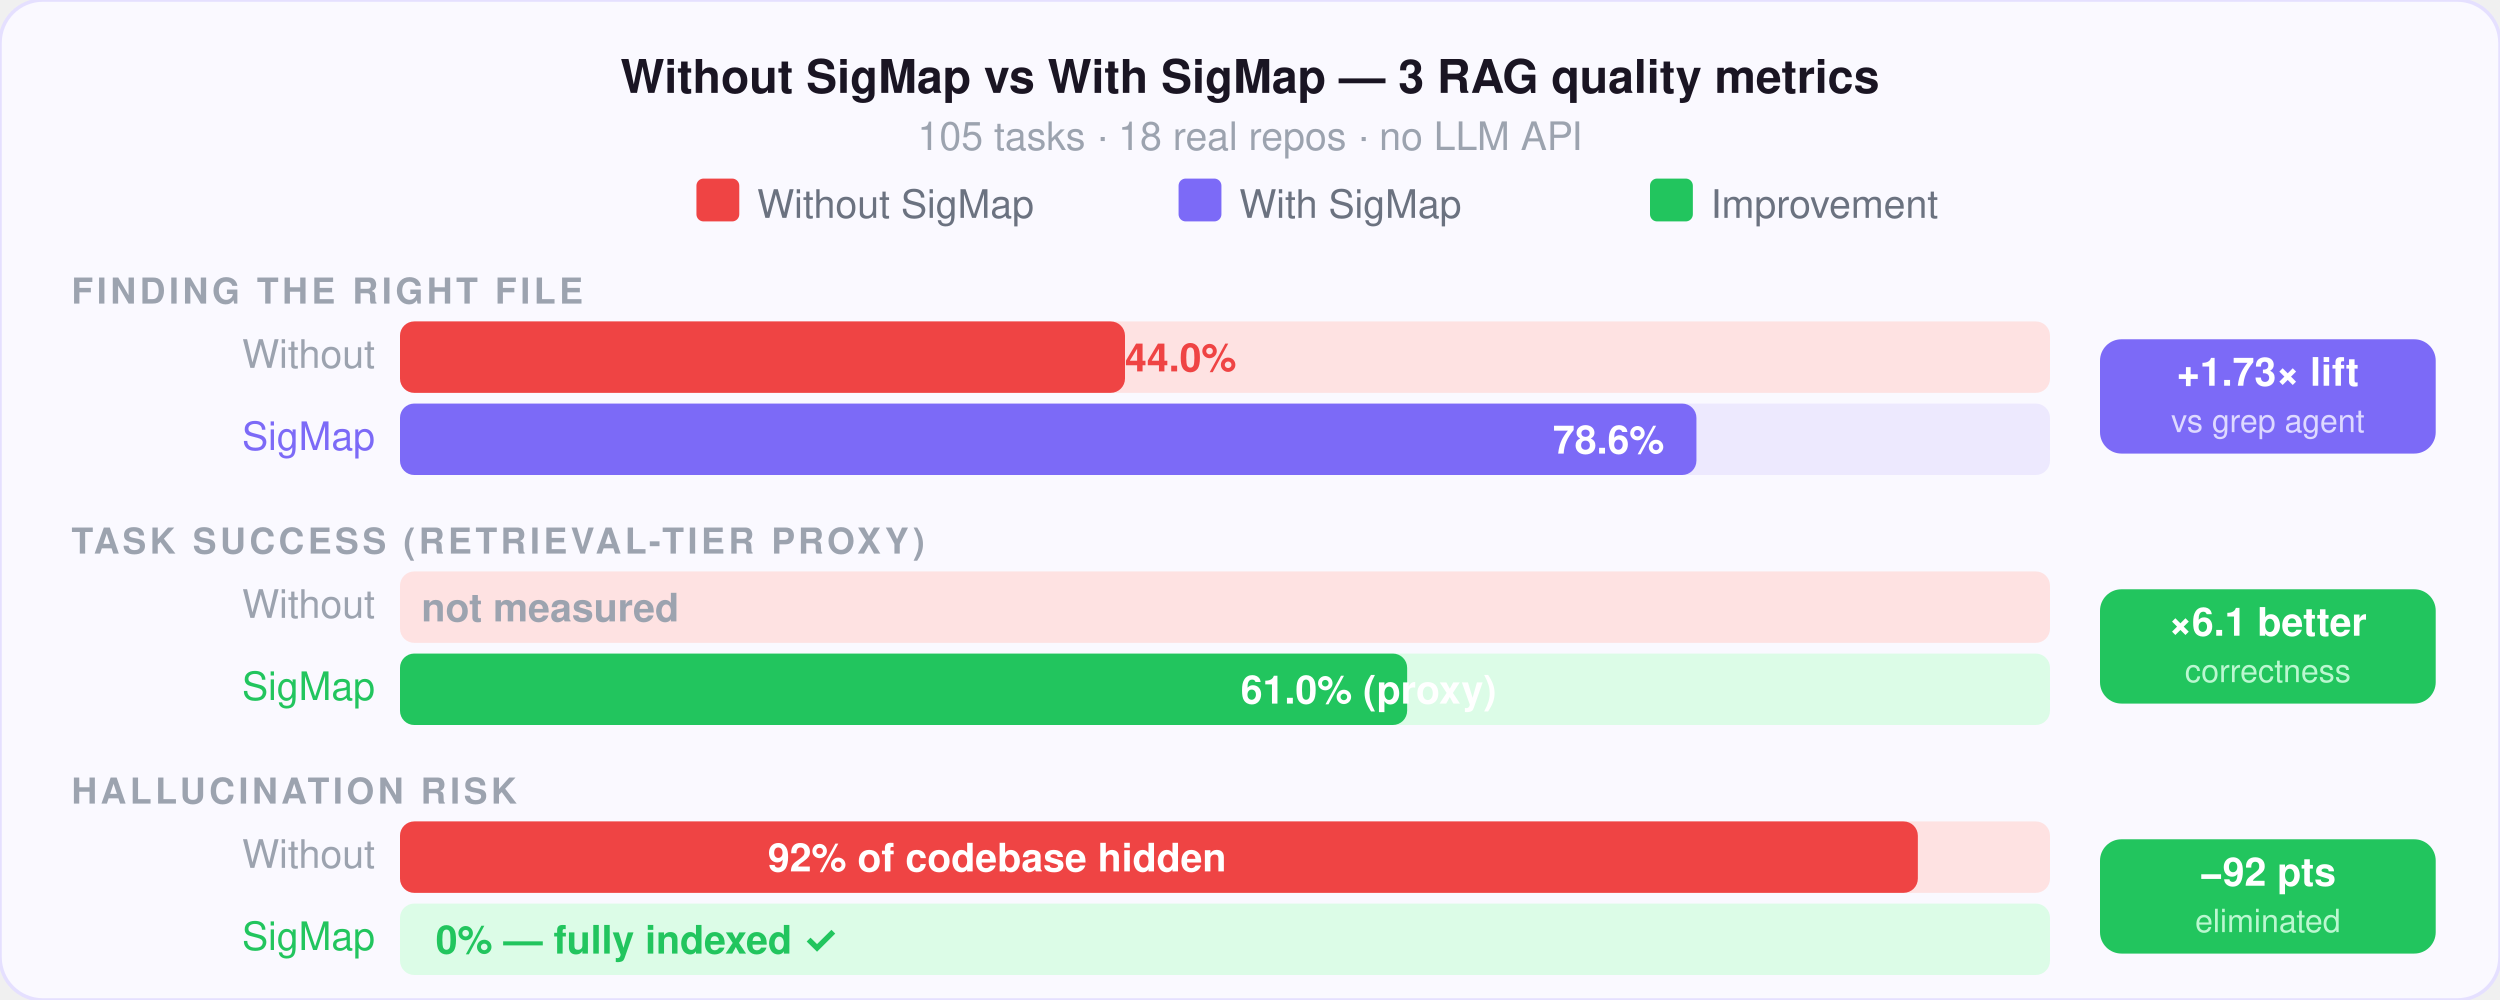
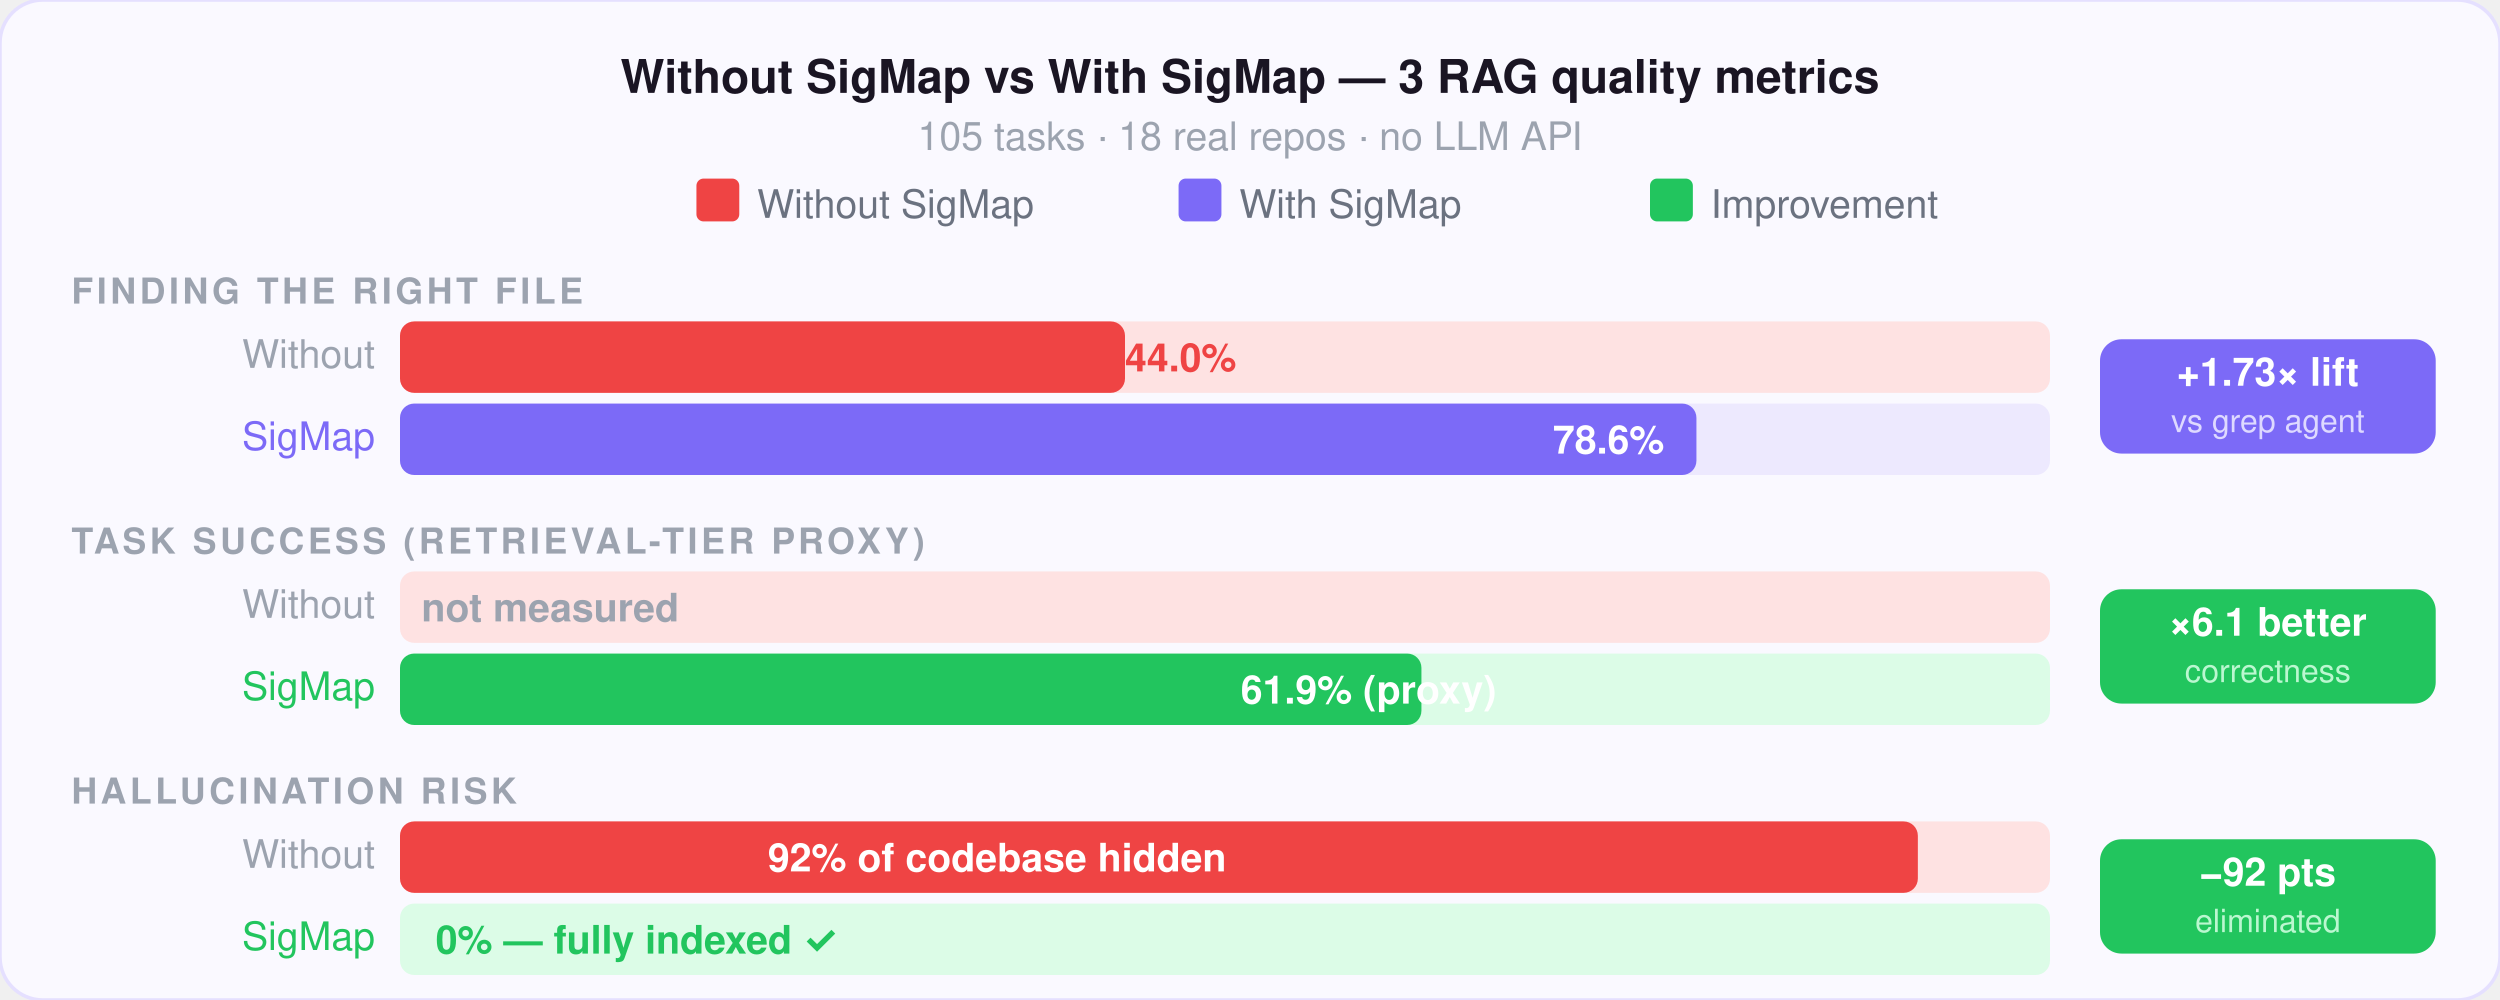
<svg xmlns="http://www.w3.org/2000/svg" viewBox="0 0 700 280" width="700" height="280" font-family="-apple-system,BlinkMacSystemFont,'Segoe UI',Helvetica,Arial,sans-serif">
  <rect width="700" height="280" fill="#faf9ff" rx="12" />
  <rect width="700" height="280" fill="none" stroke="#e5e0ff" stroke-width="1" rx="12" />
  <text x="350" y="26" text-anchor="middle" font-size="13" font-weight="700" fill="#1a1523">Without SigMap vs With SigMap — 3 RAG quality metrics</text>
  <text x="350" y="42" text-anchor="middle" font-size="11" fill="#9ca3af">105 tasks · 18 real repos · no LLM API</text>
  <rect x="195" y="50" width="12" height="12" fill="#ef4444" rx="2" />
  <text x="212" y="61" font-size="11" fill="#6b7280">Without SigMap</text>
  <rect x="330" y="50" width="12" height="12" fill="#7c6af7" rx="2" />
  <text x="347" y="61" font-size="11" fill="#6b7280">With SigMap</text>
  <rect x="462" y="50" width="12" height="12" fill="#22c55e" rx="2" />
  <text x="479" y="61" font-size="11" fill="#6b7280">Improvement</text>
  <text x="20" y="85" font-size="10" font-weight="600" fill="#9ca3af" letter-spacing="1">FINDING THE RIGHT FILE</text>
  <text x="105" y="103" text-anchor="end" font-size="11" fill="#9ca3af">Without</text>
  <rect x="112" y="90" width="462" height="20" fill="#fee2e2" rx="4" />
  <rect x="112" y="90" width="203" height="20" fill="#ef4444" rx="4" />
  <text x="315" y="104" font-size="11" font-weight="600" fill="#ef4444">44.0%</text>
  <text x="105" y="126" text-anchor="end" font-size="11" fill="#7c6af7">SigMap</text>
  <rect x="112" y="113" width="462" height="20" fill="#ede9fe" rx="4" />
  <rect x="112" y="113" width="363" height="20" fill="#7c6af7" rx="4" />
  <text x="466" y="127" text-anchor="end" font-size="11" font-weight="700" fill="#fff">78.6%</text>
  <rect x="588" y="95" width="94" height="32" fill="#7c6af7" rx="6" />
  <text x="635" y="108" text-anchor="middle" font-size="11" font-weight="700" fill="#fff">+1.73× lift</text>
  <text x="635" y="121" text-anchor="middle" font-size="9" fill="#ded9ff">vs grep agent</text>
  <text x="20" y="155" font-size="10" font-weight="600" fill="#9ca3af" letter-spacing="1">TASK SUCCESS (RETRIEVAL-TIER PROXY)</text>
  <text x="105" y="173" text-anchor="end" font-size="11" fill="#9ca3af">Without</text>
  <rect x="112" y="160" width="462" height="20" fill="#fee2e2" rx="4" />
  <rect x="112" y="160" width="0" height="20" fill="#ef4444" rx="4" />
  <text x="118" y="174" font-size="11" font-weight="600" fill="#9ca3af">not measured</text>
  <text x="105" y="196" text-anchor="end" font-size="11" fill="#22c55e">SigMap</text>
  <rect x="112" y="183" width="462" height="20" fill="#dcfce7" rx="4" />
-   <rect x="112" y="183" width="282" height="20" fill="#22c55e" rx="4" />
-   <text x="419" y="197" text-anchor="end" font-size="11" font-weight="700" fill="#fff">61.0% (proxy)</text>
+   <rect x="112" y="183" width="286" height="20" fill="#22c55e" rx="4" />
+   <text x="419" y="197" text-anchor="end" font-size="11" font-weight="700" fill="#fff">61.9% (proxy)</text>
  <rect x="588" y="165" width="94" height="32" fill="#22c55e" rx="6" />
  <text x="635" y="178" text-anchor="middle" font-size="11" font-weight="700" fill="#fff">×6.1 better</text>
  <text x="635" y="191" text-anchor="middle" font-size="9" fill="#bbf7d0">correctness</text>
  <text x="20" y="225" font-size="10" font-weight="600" fill="#9ca3af" letter-spacing="1">HALLUCINATION RISK</text>
  <text x="105" y="243" text-anchor="end" font-size="11" fill="#9ca3af">Without</text>
  <rect x="112" y="230" width="462" height="20" fill="#fee2e2" rx="4" />
  <rect x="112" y="230" width="425" height="20" fill="#ef4444" rx="4" />
  <text x="215" y="244" font-size="11" font-weight="700" fill="#fff">92% of codebase hidden</text>
  <text x="105" y="266" text-anchor="end" font-size="11" fill="#22c55e">SigMap</text>
  <rect x="112" y="253" width="462" height="20" fill="#dcfce7" rx="4" />
  <text x="122" y="267" font-size="11" font-weight="700" fill="#22c55e">0% — fully indexed ✓</text>
  <rect x="588" y="235" width="94" height="32" fill="#22c55e" rx="6" />
  <text x="635" y="248" text-anchor="middle" font-size="11" font-weight="700" fill="#fff">−92 pts</text>
  <text x="635" y="261" text-anchor="middle" font-size="9" fill="#bbf7d0">eliminated</text>
</svg>
